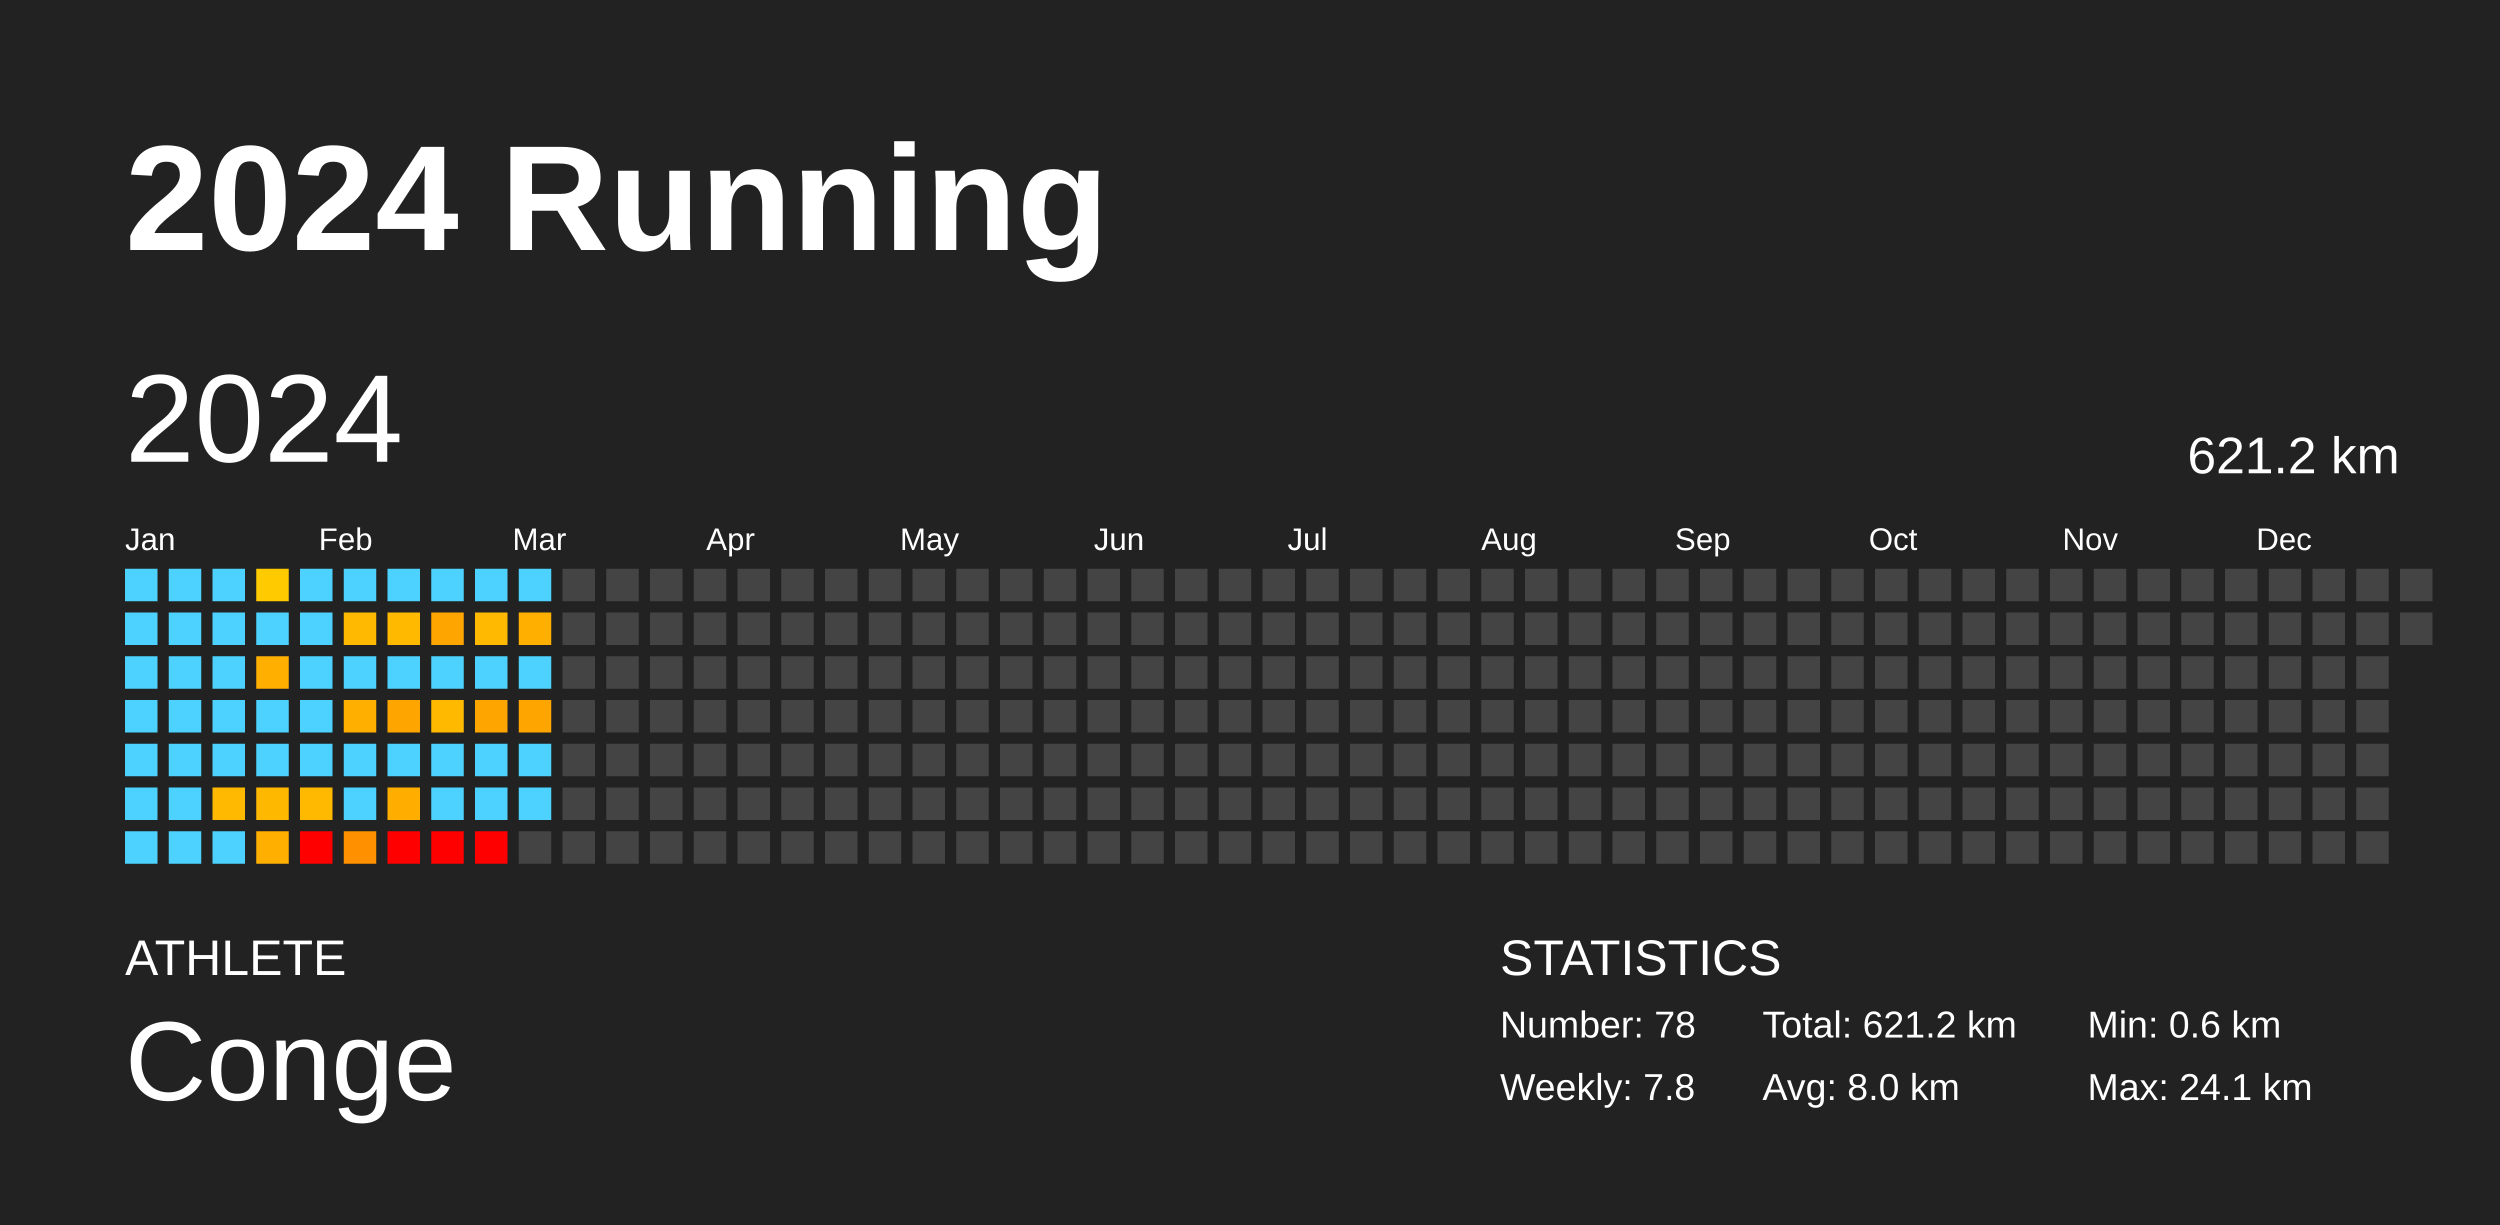
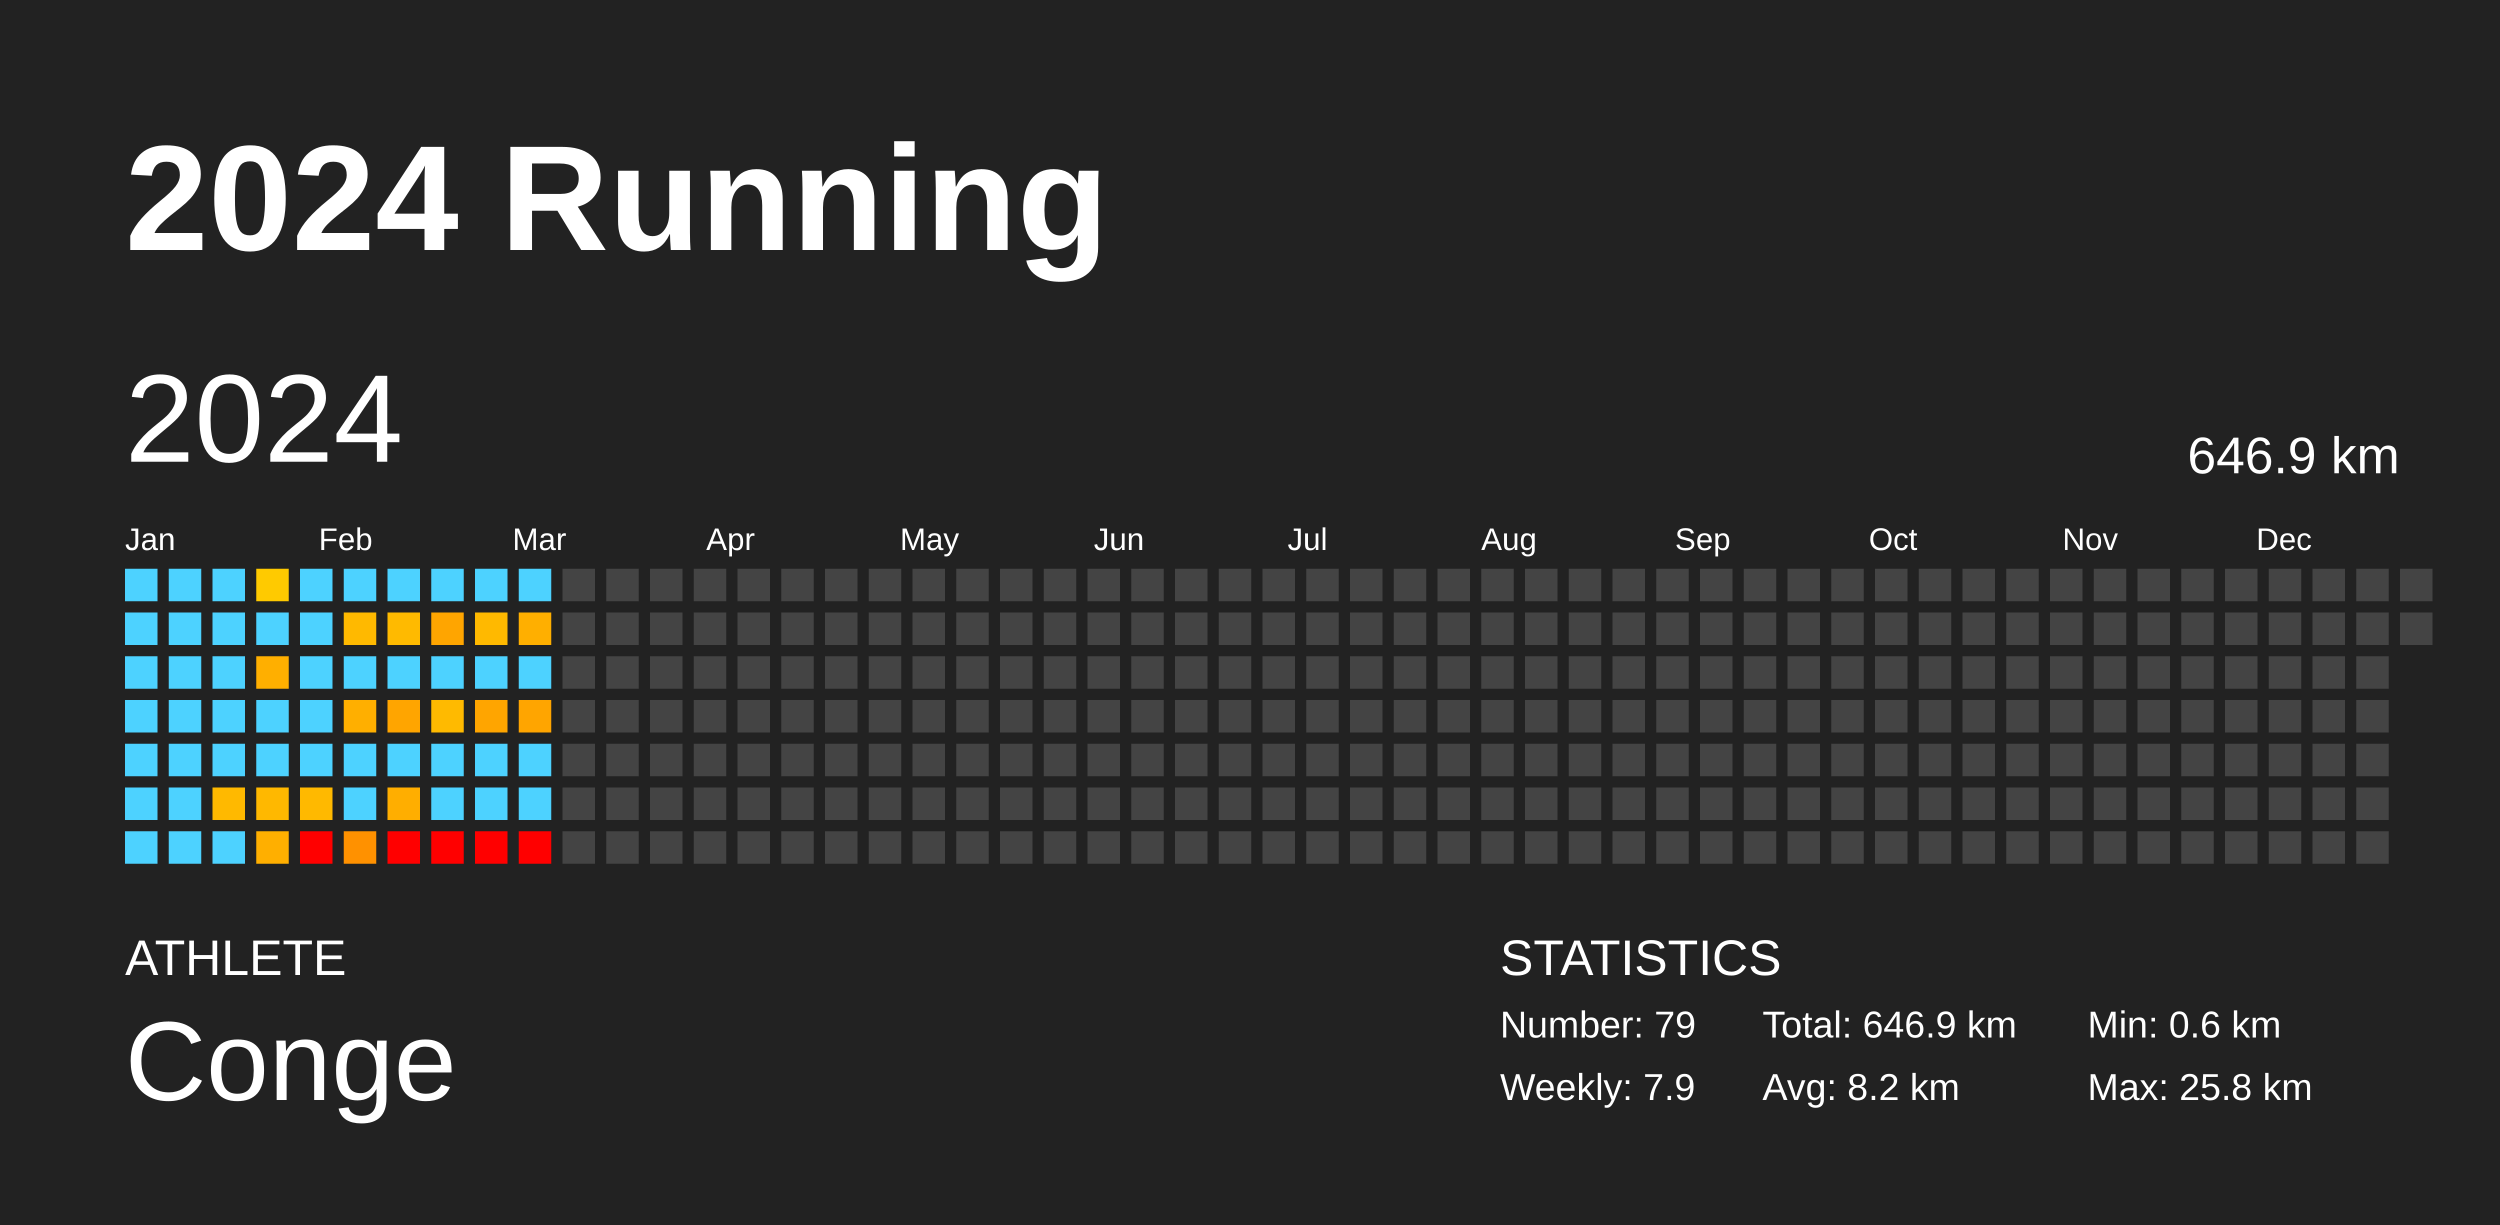
<svg xmlns="http://www.w3.org/2000/svg" baseProfile="full" height="98mm" version="1.1" viewBox="0,0,200,98" width="200mm">
  <defs />
  <rect fill="#222222" height="98" width="200" x="0" y="0" />
  <text fill="#FFFFFF" style="font-size:12px; font-family:Arial; font-weight:bold;" x="10" y="20">2024 Running</text>
  <text fill="#FFFFFF" style="font-size:4px; font-family:Arial" x="10" y="78">ATHLETE</text>
  <text fill="#FFFFFF" style="font-size:9px; font-family:Arial" x="10" y="88">Conge</text>
  <text fill="#FFFFFF" style="font-size:4px; font-family:Arial" x="120" y="78">STATISTICS</text>
-   <text fill="#FFFFFF" style="font-size:3px; font-family:Arial" x="120" y="83">Number: 78</text>
-   <text fill="#FFFFFF" style="font-size:3px; font-family:Arial" x="120" y="88">Weekly: 7.8</text>
-   <text fill="#FFFFFF" style="font-size:3px; font-family:Arial" x="141" y="83">Total: 621.2 km</text>
-   <text fill="#FFFFFF" style="font-size:3px; font-family:Arial" x="141" y="88">Avg: 8.0 km</text>
+   <text fill="#FFFFFF" style="font-size:3px; font-family:Arial" x="120" y="83">Number: 79</text>
+   <text fill="#FFFFFF" style="font-size:3px; font-family:Arial" x="120" y="88">Weekly: 7.9</text>
+   <text fill="#FFFFFF" style="font-size:3px; font-family:Arial" x="141" y="83">Total: 646.9 km</text>
+   <text fill="#FFFFFF" style="font-size:3px; font-family:Arial" x="141" y="88">Avg: 8.2 km</text>
  <text fill="#FFFFFF" style="font-size:3px; font-family:Arial" x="167" y="83">Min: 0.6 km</text>
-   <text fill="#FFFFFF" style="font-size:3px; font-family:Arial" x="167" y="88">Max: 24.1 km</text>
+   <text fill="#FFFFFF" style="font-size:3px; font-family:Arial" x="167" y="88">Max: 25.8 km</text>
  <text dominant-baseline="hanging" fill="#FFFFFF" style="font-size:10.0px; font-family:Arial;" x="10" y="30">2024</text>
-   <text dominant-baseline="hanging" fill="#FFFFFF" style="font-size:4.125px; font-family:Arial;" x="175" y="35">621.2 km</text>
+   <text dominant-baseline="hanging" fill="#FFFFFF" style="font-size:4.125px; font-family:Arial;" x="175" y="35">646.9 km</text>
  <text fill="#FFFFFF" style="font-size:2.5px; font-family:Arial" x="10.0" y="44">Jan</text>
  <text fill="#FFFFFF" style="font-size:2.5px; font-family:Arial" x="25.5" y="44">Feb</text>
  <text fill="#FFFFFF" style="font-size:2.5px; font-family:Arial" x="41.0" y="44">Mar</text>
  <text fill="#FFFFFF" style="font-size:2.5px; font-family:Arial" x="56.5" y="44">Apr</text>
  <text fill="#FFFFFF" style="font-size:2.5px; font-family:Arial" x="72.0" y="44">May</text>
  <text fill="#FFFFFF" style="font-size:2.5px; font-family:Arial" x="87.5" y="44">Jun</text>
  <text fill="#FFFFFF" style="font-size:2.5px; font-family:Arial" x="103.0" y="44">Jul</text>
  <text fill="#FFFFFF" style="font-size:2.5px; font-family:Arial" x="118.5" y="44">Aug</text>
  <text fill="#FFFFFF" style="font-size:2.5px; font-family:Arial" x="134.0" y="44">Sep</text>
  <text fill="#FFFFFF" style="font-size:2.5px; font-family:Arial" x="149.5" y="44">Oct</text>
  <text fill="#FFFFFF" style="font-size:2.5px; font-family:Arial" x="165.0" y="44">Nov</text>
  <text fill="#FFFFFF" style="font-size:2.5px; font-family:Arial" x="180.5" y="44">Dec</text>
  <rect fill="#4dd2ff" height="2.6" width="2.6" x="10.0" y="45.5" />
  <rect fill="#4dd2ff" height="2.6" width="2.6" x="10.0" y="49.0" />
  <rect fill="#4dd2ff" height="2.6" width="2.6" x="10.0" y="52.5" />
  <rect fill="#4dd2ff" height="2.6" width="2.6" x="10.0" y="56.0" />
  <rect fill="#4dd2ff" height="2.6" width="2.6" x="10.0" y="59.5" />
  <rect fill="#4dd2ff" height="2.6" width="2.6" x="10.0" y="63.0" />
  <rect fill="#4dd2ff" height="2.6" width="2.6" x="10.0" y="66.5" />
  <rect fill="#4dd2ff" height="2.6" width="2.6" x="13.5" y="45.5" />
  <rect fill="#4dd2ff" height="2.6" width="2.6" x="13.5" y="49.0" />
  <rect fill="#4dd2ff" height="2.6" width="2.6" x="13.5" y="52.5" />
  <rect fill="#4dd2ff" height="2.6" width="2.6" x="13.5" y="56.0" />
  <rect fill="#4dd2ff" height="2.6" width="2.6" x="13.5" y="59.5" />
  <rect fill="#4dd2ff" height="2.6" width="2.6" x="13.5" y="63.0" />
  <rect fill="#4dd2ff" height="2.6" width="2.6" x="13.5" y="66.5" />
  <rect fill="#4dd2ff" height="2.6" width="2.6" x="17.0" y="45.5" />
  <rect fill="#4dd2ff" height="2.6" width="2.6" x="17.0" y="49.0" />
  <rect fill="#4dd2ff" height="2.6" width="2.6" x="17.0" y="52.5" />
  <rect fill="#4dd2ff" height="2.6" width="2.6" x="17.0" y="56.0" />
  <rect fill="#4dd2ff" height="2.6" width="2.6" x="17.0" y="59.5" />
  <rect fill="#ffb900" height="2.6" width="2.6" x="17.0" y="63.0" />
  <rect fill="#4dd2ff" height="2.6" width="2.6" x="17.0" y="66.5" />
  <rect fill="#ffca00" height="2.6" width="2.6" x="20.5" y="45.5" />
  <rect fill="#4dd2ff" height="2.6" width="2.6" x="20.5" y="49.0" />
  <rect fill="#ffaf00" height="2.6" width="2.6" x="20.5" y="52.5" />
  <rect fill="#4dd2ff" height="2.6" width="2.6" x="20.5" y="56.0" />
  <rect fill="#4dd2ff" height="2.6" width="2.6" x="20.5" y="59.5" />
  <rect fill="#ffb800" height="2.6" width="2.6" x="20.5" y="63.0" />
  <rect fill="#ffaf00" height="2.6" width="2.6" x="20.5" y="66.5" />
  <rect fill="#4dd2ff" height="2.6" width="2.6" x="24.0" y="45.5" />
  <rect fill="#4dd2ff" height="2.6" width="2.6" x="24.0" y="49.0" />
  <rect fill="#4dd2ff" height="2.6" width="2.6" x="24.0" y="52.5" />
  <rect fill="#4dd2ff" height="2.6" width="2.6" x="24.0" y="56.0" />
  <rect fill="#4dd2ff" height="2.6" width="2.6" x="24.0" y="59.5" />
  <rect fill="#ffb900" height="2.6" width="2.6" x="24.0" y="63.0" />
  <rect fill="red" height="2.6" width="2.6" x="24.0" y="66.5" />
  <rect fill="#4dd2ff" height="2.6" width="2.6" x="27.5" y="45.5" />
  <rect fill="#ffb900" height="2.6" width="2.6" x="27.5" y="49.0" />
  <rect fill="#4dd2ff" height="2.6" width="2.6" x="27.5" y="52.5" />
  <rect fill="#ffaf00" height="2.6" width="2.6" x="27.5" y="56.0" />
  <rect fill="#4dd2ff" height="2.6" width="2.6" x="27.5" y="59.5" />
  <rect fill="#4dd2ff" height="2.6" width="2.6" x="27.5" y="63.0" />
  <rect fill="#ff9100" height="2.6" width="2.6" x="27.5" y="66.5" />
  <rect fill="#4dd2ff" height="2.6" width="2.6" x="31.0" y="45.5" />
  <rect fill="#ffba00" height="2.6" width="2.6" x="31.0" y="49.0" />
  <rect fill="#4dd2ff" height="2.6" width="2.6" x="31.0" y="52.5" />
  <rect fill="#ffa500" height="2.6" width="2.6" x="31.0" y="56.0" />
  <rect fill="#4dd2ff" height="2.6" width="2.6" x="31.0" y="59.5" />
  <rect fill="#ffae00" height="2.6" width="2.6" x="31.0" y="63.0" />
  <rect fill="red" height="2.6" width="2.6" x="31.0" y="66.5" />
  <rect fill="#4dd2ff" height="2.6" width="2.6" x="34.5" y="45.5" />
  <rect fill="#ffa500" height="2.6" width="2.6" x="34.5" y="49.0" />
  <rect fill="#4dd2ff" height="2.6" width="2.6" x="34.5" y="52.5" />
  <rect fill="#ffba00" height="2.6" width="2.6" x="34.5" y="56.0" />
  <rect fill="#4dd2ff" height="2.6" width="2.6" x="34.5" y="59.5" />
  <rect fill="#4dd2ff" height="2.6" width="2.6" x="34.5" y="63.0" />
  <rect fill="red" height="2.6" width="2.6" x="34.5" y="66.5" />
  <rect fill="#4dd2ff" height="2.6" width="2.6" x="38.0" y="45.5" />
  <rect fill="#ffb900" height="2.6" width="2.6" x="38.0" y="49.0" />
  <rect fill="#4dd2ff" height="2.6" width="2.6" x="38.0" y="52.5" />
  <rect fill="#ffa500" height="2.6" width="2.6" x="38.0" y="56.0" />
  <rect fill="#4dd2ff" height="2.6" width="2.6" x="38.0" y="59.5" />
  <rect fill="#4dd2ff" height="2.6" width="2.6" x="38.0" y="63.0" />
  <rect fill="red" height="2.6" width="2.6" x="38.0" y="66.5" />
  <rect fill="#4dd2ff" height="2.6" width="2.6" x="41.5" y="45.5" />
  <rect fill="#ffaf00" height="2.6" width="2.6" x="41.5" y="49.0" />
  <rect fill="#4dd2ff" height="2.6" width="2.6" x="41.5" y="52.5" />
  <rect fill="#ffa500" height="2.6" width="2.6" x="41.5" y="56.0" />
  <rect fill="#4dd2ff" height="2.6" width="2.6" x="41.5" y="59.5" />
  <rect fill="#4dd2ff" height="2.6" width="2.6" x="41.5" y="63.0" />
-   <rect fill="#444444" height="2.6" width="2.6" x="41.5" y="66.5" />
+   <rect fill="red" height="2.6" width="2.6" x="41.5" y="66.5" />
  <rect fill="#444444" height="2.6" width="2.6" x="45.0" y="45.5" />
  <rect fill="#444444" height="2.6" width="2.6" x="45.0" y="49.0" />
  <rect fill="#444444" height="2.6" width="2.6" x="45.0" y="52.5" />
  <rect fill="#444444" height="2.6" width="2.6" x="45.0" y="56.0" />
  <rect fill="#444444" height="2.6" width="2.6" x="45.0" y="59.5" />
  <rect fill="#444444" height="2.6" width="2.6" x="45.0" y="63.0" />
  <rect fill="#444444" height="2.6" width="2.6" x="45.0" y="66.5" />
  <rect fill="#444444" height="2.6" width="2.6" x="48.5" y="45.5" />
  <rect fill="#444444" height="2.6" width="2.6" x="48.5" y="49.0" />
  <rect fill="#444444" height="2.6" width="2.6" x="48.5" y="52.5" />
  <rect fill="#444444" height="2.6" width="2.6" x="48.5" y="56.0" />
  <rect fill="#444444" height="2.6" width="2.6" x="48.5" y="59.5" />
  <rect fill="#444444" height="2.6" width="2.6" x="48.5" y="63.0" />
  <rect fill="#444444" height="2.6" width="2.6" x="48.5" y="66.5" />
  <rect fill="#444444" height="2.6" width="2.6" x="52.0" y="45.5" />
  <rect fill="#444444" height="2.6" width="2.6" x="52.0" y="49.0" />
  <rect fill="#444444" height="2.6" width="2.6" x="52.0" y="52.5" />
  <rect fill="#444444" height="2.6" width="2.6" x="52.0" y="56.0" />
  <rect fill="#444444" height="2.6" width="2.6" x="52.0" y="59.5" />
  <rect fill="#444444" height="2.6" width="2.6" x="52.0" y="63.0" />
  <rect fill="#444444" height="2.6" width="2.6" x="52.0" y="66.5" />
  <rect fill="#444444" height="2.6" width="2.6" x="55.5" y="45.5" />
  <rect fill="#444444" height="2.6" width="2.6" x="55.5" y="49.0" />
  <rect fill="#444444" height="2.6" width="2.6" x="55.5" y="52.5" />
  <rect fill="#444444" height="2.6" width="2.6" x="55.5" y="56.0" />
  <rect fill="#444444" height="2.6" width="2.6" x="55.5" y="59.5" />
  <rect fill="#444444" height="2.6" width="2.6" x="55.5" y="63.0" />
  <rect fill="#444444" height="2.6" width="2.6" x="55.5" y="66.5" />
  <rect fill="#444444" height="2.6" width="2.6" x="59.0" y="45.5" />
  <rect fill="#444444" height="2.6" width="2.6" x="59.0" y="49.0" />
  <rect fill="#444444" height="2.6" width="2.6" x="59.0" y="52.5" />
  <rect fill="#444444" height="2.6" width="2.6" x="59.0" y="56.0" />
  <rect fill="#444444" height="2.6" width="2.6" x="59.0" y="59.5" />
  <rect fill="#444444" height="2.6" width="2.6" x="59.0" y="63.0" />
  <rect fill="#444444" height="2.6" width="2.6" x="59.0" y="66.5" />
  <rect fill="#444444" height="2.6" width="2.6" x="62.5" y="45.5" />
  <rect fill="#444444" height="2.6" width="2.6" x="62.5" y="49.0" />
  <rect fill="#444444" height="2.6" width="2.6" x="62.5" y="52.5" />
  <rect fill="#444444" height="2.6" width="2.6" x="62.5" y="56.0" />
  <rect fill="#444444" height="2.6" width="2.6" x="62.5" y="59.5" />
  <rect fill="#444444" height="2.6" width="2.6" x="62.5" y="63.0" />
  <rect fill="#444444" height="2.6" width="2.6" x="62.5" y="66.5" />
  <rect fill="#444444" height="2.6" width="2.6" x="66.0" y="45.5" />
  <rect fill="#444444" height="2.6" width="2.6" x="66.0" y="49.0" />
  <rect fill="#444444" height="2.6" width="2.6" x="66.0" y="52.5" />
  <rect fill="#444444" height="2.6" width="2.6" x="66.0" y="56.0" />
  <rect fill="#444444" height="2.6" width="2.6" x="66.0" y="59.5" />
  <rect fill="#444444" height="2.6" width="2.6" x="66.0" y="63.0" />
  <rect fill="#444444" height="2.6" width="2.6" x="66.0" y="66.5" />
  <rect fill="#444444" height="2.6" width="2.6" x="69.5" y="45.5" />
  <rect fill="#444444" height="2.6" width="2.6" x="69.5" y="49.0" />
  <rect fill="#444444" height="2.6" width="2.6" x="69.5" y="52.5" />
  <rect fill="#444444" height="2.6" width="2.6" x="69.5" y="56.0" />
  <rect fill="#444444" height="2.6" width="2.6" x="69.5" y="59.5" />
  <rect fill="#444444" height="2.6" width="2.6" x="69.5" y="63.0" />
  <rect fill="#444444" height="2.6" width="2.6" x="69.5" y="66.5" />
  <rect fill="#444444" height="2.6" width="2.6" x="73.0" y="45.5" />
  <rect fill="#444444" height="2.6" width="2.6" x="73.0" y="49.0" />
  <rect fill="#444444" height="2.6" width="2.6" x="73.0" y="52.5" />
  <rect fill="#444444" height="2.6" width="2.6" x="73.0" y="56.0" />
  <rect fill="#444444" height="2.6" width="2.6" x="73.0" y="59.5" />
  <rect fill="#444444" height="2.6" width="2.6" x="73.0" y="63.0" />
  <rect fill="#444444" height="2.6" width="2.6" x="73.0" y="66.5" />
  <rect fill="#444444" height="2.6" width="2.6" x="76.5" y="45.5" />
  <rect fill="#444444" height="2.6" width="2.6" x="76.5" y="49.0" />
  <rect fill="#444444" height="2.6" width="2.6" x="76.5" y="52.5" />
  <rect fill="#444444" height="2.6" width="2.6" x="76.5" y="56.0" />
  <rect fill="#444444" height="2.6" width="2.6" x="76.5" y="59.5" />
  <rect fill="#444444" height="2.6" width="2.6" x="76.5" y="63.0" />
  <rect fill="#444444" height="2.6" width="2.6" x="76.5" y="66.5" />
  <rect fill="#444444" height="2.6" width="2.6" x="80.0" y="45.5" />
  <rect fill="#444444" height="2.6" width="2.6" x="80.0" y="49.0" />
  <rect fill="#444444" height="2.6" width="2.6" x="80.0" y="52.5" />
  <rect fill="#444444" height="2.6" width="2.6" x="80.0" y="56.0" />
  <rect fill="#444444" height="2.6" width="2.6" x="80.0" y="59.5" />
  <rect fill="#444444" height="2.6" width="2.6" x="80.0" y="63.0" />
  <rect fill="#444444" height="2.6" width="2.6" x="80.0" y="66.5" />
  <rect fill="#444444" height="2.6" width="2.6" x="83.5" y="45.5" />
  <rect fill="#444444" height="2.6" width="2.6" x="83.5" y="49.0" />
  <rect fill="#444444" height="2.6" width="2.6" x="83.5" y="52.5" />
  <rect fill="#444444" height="2.6" width="2.6" x="83.5" y="56.0" />
  <rect fill="#444444" height="2.6" width="2.6" x="83.5" y="59.5" />
  <rect fill="#444444" height="2.6" width="2.6" x="83.5" y="63.0" />
  <rect fill="#444444" height="2.6" width="2.6" x="83.5" y="66.5" />
  <rect fill="#444444" height="2.6" width="2.6" x="87.0" y="45.5" />
  <rect fill="#444444" height="2.6" width="2.6" x="87.0" y="49.0" />
  <rect fill="#444444" height="2.6" width="2.6" x="87.0" y="52.5" />
  <rect fill="#444444" height="2.6" width="2.6" x="87.0" y="56.0" />
  <rect fill="#444444" height="2.6" width="2.6" x="87.0" y="59.5" />
  <rect fill="#444444" height="2.6" width="2.6" x="87.0" y="63.0" />
  <rect fill="#444444" height="2.6" width="2.6" x="87.0" y="66.5" />
  <rect fill="#444444" height="2.6" width="2.6" x="90.5" y="45.5" />
  <rect fill="#444444" height="2.6" width="2.6" x="90.5" y="49.0" />
  <rect fill="#444444" height="2.6" width="2.6" x="90.5" y="52.5" />
  <rect fill="#444444" height="2.6" width="2.6" x="90.5" y="56.0" />
  <rect fill="#444444" height="2.6" width="2.6" x="90.5" y="59.5" />
  <rect fill="#444444" height="2.6" width="2.6" x="90.5" y="63.0" />
  <rect fill="#444444" height="2.6" width="2.6" x="90.5" y="66.5" />
  <rect fill="#444444" height="2.6" width="2.6" x="94.0" y="45.5" />
  <rect fill="#444444" height="2.6" width="2.6" x="94.0" y="49.0" />
  <rect fill="#444444" height="2.6" width="2.6" x="94.0" y="52.5" />
  <rect fill="#444444" height="2.6" width="2.6" x="94.0" y="56.0" />
  <rect fill="#444444" height="2.6" width="2.6" x="94.0" y="59.5" />
  <rect fill="#444444" height="2.6" width="2.6" x="94.0" y="63.0" />
  <rect fill="#444444" height="2.6" width="2.6" x="94.0" y="66.5" />
  <rect fill="#444444" height="2.6" width="2.6" x="97.5" y="45.5" />
  <rect fill="#444444" height="2.6" width="2.6" x="97.5" y="49.0" />
  <rect fill="#444444" height="2.6" width="2.6" x="97.5" y="52.5" />
  <rect fill="#444444" height="2.6" width="2.6" x="97.5" y="56.0" />
  <rect fill="#444444" height="2.6" width="2.6" x="97.5" y="59.5" />
  <rect fill="#444444" height="2.6" width="2.6" x="97.5" y="63.0" />
  <rect fill="#444444" height="2.6" width="2.6" x="97.5" y="66.5" />
  <rect fill="#444444" height="2.6" width="2.6" x="101.0" y="45.5" />
  <rect fill="#444444" height="2.6" width="2.6" x="101.0" y="49.0" />
  <rect fill="#444444" height="2.6" width="2.6" x="101.0" y="52.5" />
  <rect fill="#444444" height="2.6" width="2.6" x="101.0" y="56.0" />
  <rect fill="#444444" height="2.6" width="2.6" x="101.0" y="59.5" />
  <rect fill="#444444" height="2.6" width="2.6" x="101.0" y="63.0" />
  <rect fill="#444444" height="2.6" width="2.6" x="101.0" y="66.5" />
  <rect fill="#444444" height="2.6" width="2.6" x="104.5" y="45.5" />
  <rect fill="#444444" height="2.6" width="2.6" x="104.5" y="49.0" />
  <rect fill="#444444" height="2.6" width="2.6" x="104.5" y="52.5" />
  <rect fill="#444444" height="2.6" width="2.6" x="104.5" y="56.0" />
  <rect fill="#444444" height="2.6" width="2.6" x="104.5" y="59.5" />
  <rect fill="#444444" height="2.6" width="2.6" x="104.5" y="63.0" />
  <rect fill="#444444" height="2.6" width="2.6" x="104.5" y="66.5" />
  <rect fill="#444444" height="2.6" width="2.6" x="108.0" y="45.5" />
  <rect fill="#444444" height="2.6" width="2.6" x="108.0" y="49.0" />
  <rect fill="#444444" height="2.6" width="2.6" x="108.0" y="52.5" />
  <rect fill="#444444" height="2.6" width="2.6" x="108.0" y="56.0" />
  <rect fill="#444444" height="2.6" width="2.6" x="108.0" y="59.5" />
  <rect fill="#444444" height="2.6" width="2.6" x="108.0" y="63.0" />
  <rect fill="#444444" height="2.6" width="2.6" x="108.0" y="66.5" />
  <rect fill="#444444" height="2.6" width="2.6" x="111.5" y="45.5" />
  <rect fill="#444444" height="2.6" width="2.6" x="111.5" y="49.0" />
  <rect fill="#444444" height="2.6" width="2.6" x="111.5" y="52.5" />
  <rect fill="#444444" height="2.6" width="2.6" x="111.5" y="56.0" />
  <rect fill="#444444" height="2.6" width="2.6" x="111.5" y="59.5" />
  <rect fill="#444444" height="2.6" width="2.6" x="111.5" y="63.0" />
  <rect fill="#444444" height="2.6" width="2.6" x="111.5" y="66.5" />
  <rect fill="#444444" height="2.6" width="2.6" x="115.0" y="45.5" />
  <rect fill="#444444" height="2.6" width="2.6" x="115.0" y="49.0" />
  <rect fill="#444444" height="2.6" width="2.6" x="115.0" y="52.5" />
  <rect fill="#444444" height="2.6" width="2.6" x="115.0" y="56.0" />
  <rect fill="#444444" height="2.6" width="2.6" x="115.0" y="59.5" />
  <rect fill="#444444" height="2.6" width="2.6" x="115.0" y="63.0" />
  <rect fill="#444444" height="2.6" width="2.6" x="115.0" y="66.5" />
  <rect fill="#444444" height="2.6" width="2.6" x="118.5" y="45.5" />
  <rect fill="#444444" height="2.6" width="2.6" x="118.5" y="49.0" />
  <rect fill="#444444" height="2.6" width="2.6" x="118.5" y="52.5" />
  <rect fill="#444444" height="2.6" width="2.6" x="118.5" y="56.0" />
  <rect fill="#444444" height="2.6" width="2.6" x="118.5" y="59.5" />
  <rect fill="#444444" height="2.6" width="2.6" x="118.5" y="63.0" />
  <rect fill="#444444" height="2.6" width="2.6" x="118.5" y="66.5" />
  <rect fill="#444444" height="2.6" width="2.6" x="122.0" y="45.5" />
  <rect fill="#444444" height="2.6" width="2.6" x="122.0" y="49.0" />
  <rect fill="#444444" height="2.6" width="2.6" x="122.0" y="52.5" />
  <rect fill="#444444" height="2.6" width="2.6" x="122.0" y="56.0" />
  <rect fill="#444444" height="2.6" width="2.6" x="122.0" y="59.5" />
  <rect fill="#444444" height="2.6" width="2.6" x="122.0" y="63.0" />
  <rect fill="#444444" height="2.6" width="2.6" x="122.0" y="66.5" />
  <rect fill="#444444" height="2.6" width="2.6" x="125.5" y="45.5" />
  <rect fill="#444444" height="2.6" width="2.6" x="125.5" y="49.0" />
  <rect fill="#444444" height="2.6" width="2.6" x="125.5" y="52.5" />
  <rect fill="#444444" height="2.6" width="2.6" x="125.5" y="56.0" />
  <rect fill="#444444" height="2.6" width="2.6" x="125.5" y="59.5" />
  <rect fill="#444444" height="2.6" width="2.6" x="125.5" y="63.0" />
  <rect fill="#444444" height="2.6" width="2.6" x="125.5" y="66.5" />
  <rect fill="#444444" height="2.6" width="2.6" x="129.0" y="45.5" />
  <rect fill="#444444" height="2.6" width="2.6" x="129.0" y="49.0" />
  <rect fill="#444444" height="2.6" width="2.6" x="129.0" y="52.5" />
  <rect fill="#444444" height="2.6" width="2.6" x="129.0" y="56.0" />
  <rect fill="#444444" height="2.6" width="2.6" x="129.0" y="59.5" />
  <rect fill="#444444" height="2.6" width="2.6" x="129.0" y="63.0" />
  <rect fill="#444444" height="2.6" width="2.6" x="129.0" y="66.5" />
  <rect fill="#444444" height="2.6" width="2.6" x="132.5" y="45.5" />
  <rect fill="#444444" height="2.6" width="2.6" x="132.5" y="49.0" />
  <rect fill="#444444" height="2.6" width="2.6" x="132.5" y="52.5" />
  <rect fill="#444444" height="2.6" width="2.6" x="132.5" y="56.0" />
  <rect fill="#444444" height="2.6" width="2.6" x="132.5" y="59.5" />
  <rect fill="#444444" height="2.6" width="2.6" x="132.5" y="63.0" />
  <rect fill="#444444" height="2.6" width="2.6" x="132.5" y="66.5" />
  <rect fill="#444444" height="2.6" width="2.6" x="136.0" y="45.5" />
  <rect fill="#444444" height="2.6" width="2.6" x="136.0" y="49.0" />
  <rect fill="#444444" height="2.6" width="2.6" x="136.0" y="52.5" />
  <rect fill="#444444" height="2.6" width="2.6" x="136.0" y="56.0" />
  <rect fill="#444444" height="2.6" width="2.6" x="136.0" y="59.5" />
  <rect fill="#444444" height="2.6" width="2.6" x="136.0" y="63.0" />
  <rect fill="#444444" height="2.6" width="2.6" x="136.0" y="66.5" />
  <rect fill="#444444" height="2.6" width="2.6" x="139.5" y="45.5" />
  <rect fill="#444444" height="2.6" width="2.6" x="139.5" y="49.0" />
  <rect fill="#444444" height="2.6" width="2.6" x="139.5" y="52.5" />
  <rect fill="#444444" height="2.6" width="2.6" x="139.5" y="56.0" />
  <rect fill="#444444" height="2.6" width="2.6" x="139.5" y="59.5" />
  <rect fill="#444444" height="2.6" width="2.6" x="139.5" y="63.0" />
  <rect fill="#444444" height="2.6" width="2.6" x="139.5" y="66.5" />
  <rect fill="#444444" height="2.6" width="2.6" x="143.0" y="45.5" />
  <rect fill="#444444" height="2.6" width="2.6" x="143.0" y="49.0" />
  <rect fill="#444444" height="2.6" width="2.6" x="143.0" y="52.5" />
  <rect fill="#444444" height="2.6" width="2.6" x="143.0" y="56.0" />
  <rect fill="#444444" height="2.6" width="2.6" x="143.0" y="59.5" />
  <rect fill="#444444" height="2.6" width="2.6" x="143.0" y="63.0" />
  <rect fill="#444444" height="2.6" width="2.6" x="143.0" y="66.5" />
  <rect fill="#444444" height="2.6" width="2.6" x="146.5" y="45.5" />
  <rect fill="#444444" height="2.6" width="2.6" x="146.5" y="49.0" />
  <rect fill="#444444" height="2.6" width="2.6" x="146.5" y="52.5" />
  <rect fill="#444444" height="2.6" width="2.6" x="146.5" y="56.0" />
  <rect fill="#444444" height="2.6" width="2.6" x="146.5" y="59.5" />
  <rect fill="#444444" height="2.6" width="2.6" x="146.5" y="63.0" />
  <rect fill="#444444" height="2.6" width="2.6" x="146.5" y="66.5" />
  <rect fill="#444444" height="2.6" width="2.6" x="150.0" y="45.5" />
  <rect fill="#444444" height="2.6" width="2.6" x="150.0" y="49.0" />
  <rect fill="#444444" height="2.6" width="2.6" x="150.0" y="52.5" />
  <rect fill="#444444" height="2.6" width="2.6" x="150.0" y="56.0" />
  <rect fill="#444444" height="2.6" width="2.6" x="150.0" y="59.5" />
  <rect fill="#444444" height="2.6" width="2.6" x="150.0" y="63.0" />
  <rect fill="#444444" height="2.6" width="2.6" x="150.0" y="66.5" />
  <rect fill="#444444" height="2.6" width="2.6" x="153.5" y="45.5" />
  <rect fill="#444444" height="2.6" width="2.6" x="153.5" y="49.0" />
  <rect fill="#444444" height="2.6" width="2.6" x="153.5" y="52.5" />
  <rect fill="#444444" height="2.6" width="2.6" x="153.5" y="56.0" />
  <rect fill="#444444" height="2.6" width="2.6" x="153.5" y="59.5" />
  <rect fill="#444444" height="2.6" width="2.6" x="153.5" y="63.0" />
  <rect fill="#444444" height="2.6" width="2.6" x="153.5" y="66.5" />
  <rect fill="#444444" height="2.6" width="2.6" x="157.0" y="45.5" />
  <rect fill="#444444" height="2.6" width="2.6" x="157.0" y="49.0" />
  <rect fill="#444444" height="2.6" width="2.6" x="157.0" y="52.5" />
  <rect fill="#444444" height="2.6" width="2.6" x="157.0" y="56.0" />
  <rect fill="#444444" height="2.6" width="2.6" x="157.0" y="59.5" />
  <rect fill="#444444" height="2.6" width="2.6" x="157.0" y="63.0" />
  <rect fill="#444444" height="2.6" width="2.6" x="157.0" y="66.5" />
  <rect fill="#444444" height="2.6" width="2.6" x="160.5" y="45.5" />
  <rect fill="#444444" height="2.6" width="2.6" x="160.5" y="49.0" />
  <rect fill="#444444" height="2.6" width="2.6" x="160.5" y="52.5" />
  <rect fill="#444444" height="2.6" width="2.6" x="160.5" y="56.0" />
  <rect fill="#444444" height="2.6" width="2.6" x="160.5" y="59.5" />
  <rect fill="#444444" height="2.6" width="2.6" x="160.5" y="63.0" />
  <rect fill="#444444" height="2.6" width="2.6" x="160.5" y="66.5" />
  <rect fill="#444444" height="2.6" width="2.6" x="164.0" y="45.5" />
  <rect fill="#444444" height="2.6" width="2.6" x="164.0" y="49.0" />
  <rect fill="#444444" height="2.6" width="2.6" x="164.0" y="52.5" />
  <rect fill="#444444" height="2.6" width="2.6" x="164.0" y="56.0" />
  <rect fill="#444444" height="2.6" width="2.6" x="164.0" y="59.5" />
  <rect fill="#444444" height="2.6" width="2.6" x="164.0" y="63.0" />
  <rect fill="#444444" height="2.6" width="2.6" x="164.0" y="66.5" />
  <rect fill="#444444" height="2.6" width="2.6" x="167.5" y="45.5" />
  <rect fill="#444444" height="2.6" width="2.6" x="167.5" y="49.0" />
  <rect fill="#444444" height="2.6" width="2.6" x="167.5" y="52.5" />
  <rect fill="#444444" height="2.6" width="2.6" x="167.5" y="56.0" />
  <rect fill="#444444" height="2.6" width="2.6" x="167.5" y="59.5" />
  <rect fill="#444444" height="2.6" width="2.6" x="167.5" y="63.0" />
  <rect fill="#444444" height="2.6" width="2.6" x="167.5" y="66.5" />
  <rect fill="#444444" height="2.6" width="2.6" x="171.0" y="45.5" />
  <rect fill="#444444" height="2.6" width="2.6" x="171.0" y="49.0" />
  <rect fill="#444444" height="2.6" width="2.6" x="171.0" y="52.5" />
  <rect fill="#444444" height="2.6" width="2.6" x="171.0" y="56.0" />
  <rect fill="#444444" height="2.6" width="2.6" x="171.0" y="59.5" />
  <rect fill="#444444" height="2.6" width="2.6" x="171.0" y="63.0" />
  <rect fill="#444444" height="2.6" width="2.6" x="171.0" y="66.5" />
  <rect fill="#444444" height="2.6" width="2.6" x="174.5" y="45.5" />
  <rect fill="#444444" height="2.6" width="2.6" x="174.5" y="49.0" />
  <rect fill="#444444" height="2.6" width="2.6" x="174.5" y="52.5" />
  <rect fill="#444444" height="2.6" width="2.6" x="174.5" y="56.0" />
  <rect fill="#444444" height="2.6" width="2.6" x="174.5" y="59.5" />
  <rect fill="#444444" height="2.6" width="2.6" x="174.5" y="63.0" />
  <rect fill="#444444" height="2.6" width="2.6" x="174.5" y="66.5" />
  <rect fill="#444444" height="2.6" width="2.6" x="178.0" y="45.5" />
  <rect fill="#444444" height="2.6" width="2.6" x="178.0" y="49.0" />
  <rect fill="#444444" height="2.6" width="2.6" x="178.0" y="52.5" />
  <rect fill="#444444" height="2.6" width="2.6" x="178.0" y="56.0" />
  <rect fill="#444444" height="2.6" width="2.6" x="178.0" y="59.5" />
  <rect fill="#444444" height="2.6" width="2.6" x="178.0" y="63.0" />
  <rect fill="#444444" height="2.6" width="2.6" x="178.0" y="66.5" />
  <rect fill="#444444" height="2.6" width="2.6" x="181.5" y="45.5" />
  <rect fill="#444444" height="2.6" width="2.6" x="181.5" y="49.0" />
  <rect fill="#444444" height="2.6" width="2.6" x="181.5" y="52.5" />
  <rect fill="#444444" height="2.6" width="2.6" x="181.5" y="56.0" />
  <rect fill="#444444" height="2.6" width="2.6" x="181.5" y="59.5" />
  <rect fill="#444444" height="2.6" width="2.6" x="181.5" y="63.0" />
  <rect fill="#444444" height="2.6" width="2.6" x="181.5" y="66.5" />
  <rect fill="#444444" height="2.6" width="2.6" x="185.0" y="45.5" />
  <rect fill="#444444" height="2.6" width="2.6" x="185.0" y="49.0" />
  <rect fill="#444444" height="2.6" width="2.6" x="185.0" y="52.5" />
  <rect fill="#444444" height="2.6" width="2.6" x="185.0" y="56.0" />
  <rect fill="#444444" height="2.6" width="2.6" x="185.0" y="59.5" />
  <rect fill="#444444" height="2.6" width="2.6" x="185.0" y="63.0" />
  <rect fill="#444444" height="2.6" width="2.6" x="185.0" y="66.5" />
  <rect fill="#444444" height="2.6" width="2.6" x="188.5" y="45.5" />
  <rect fill="#444444" height="2.6" width="2.6" x="188.5" y="49.0" />
  <rect fill="#444444" height="2.6" width="2.6" x="188.5" y="52.5" />
  <rect fill="#444444" height="2.6" width="2.6" x="188.5" y="56.0" />
  <rect fill="#444444" height="2.6" width="2.6" x="188.5" y="59.5" />
  <rect fill="#444444" height="2.6" width="2.6" x="188.5" y="63.0" />
  <rect fill="#444444" height="2.6" width="2.6" x="188.5" y="66.5" />
  <rect fill="#444444" height="2.6" width="2.6" x="192.0" y="45.5" />
  <rect fill="#444444" height="2.6" width="2.6" x="192.0" y="49.0" />
</svg>
